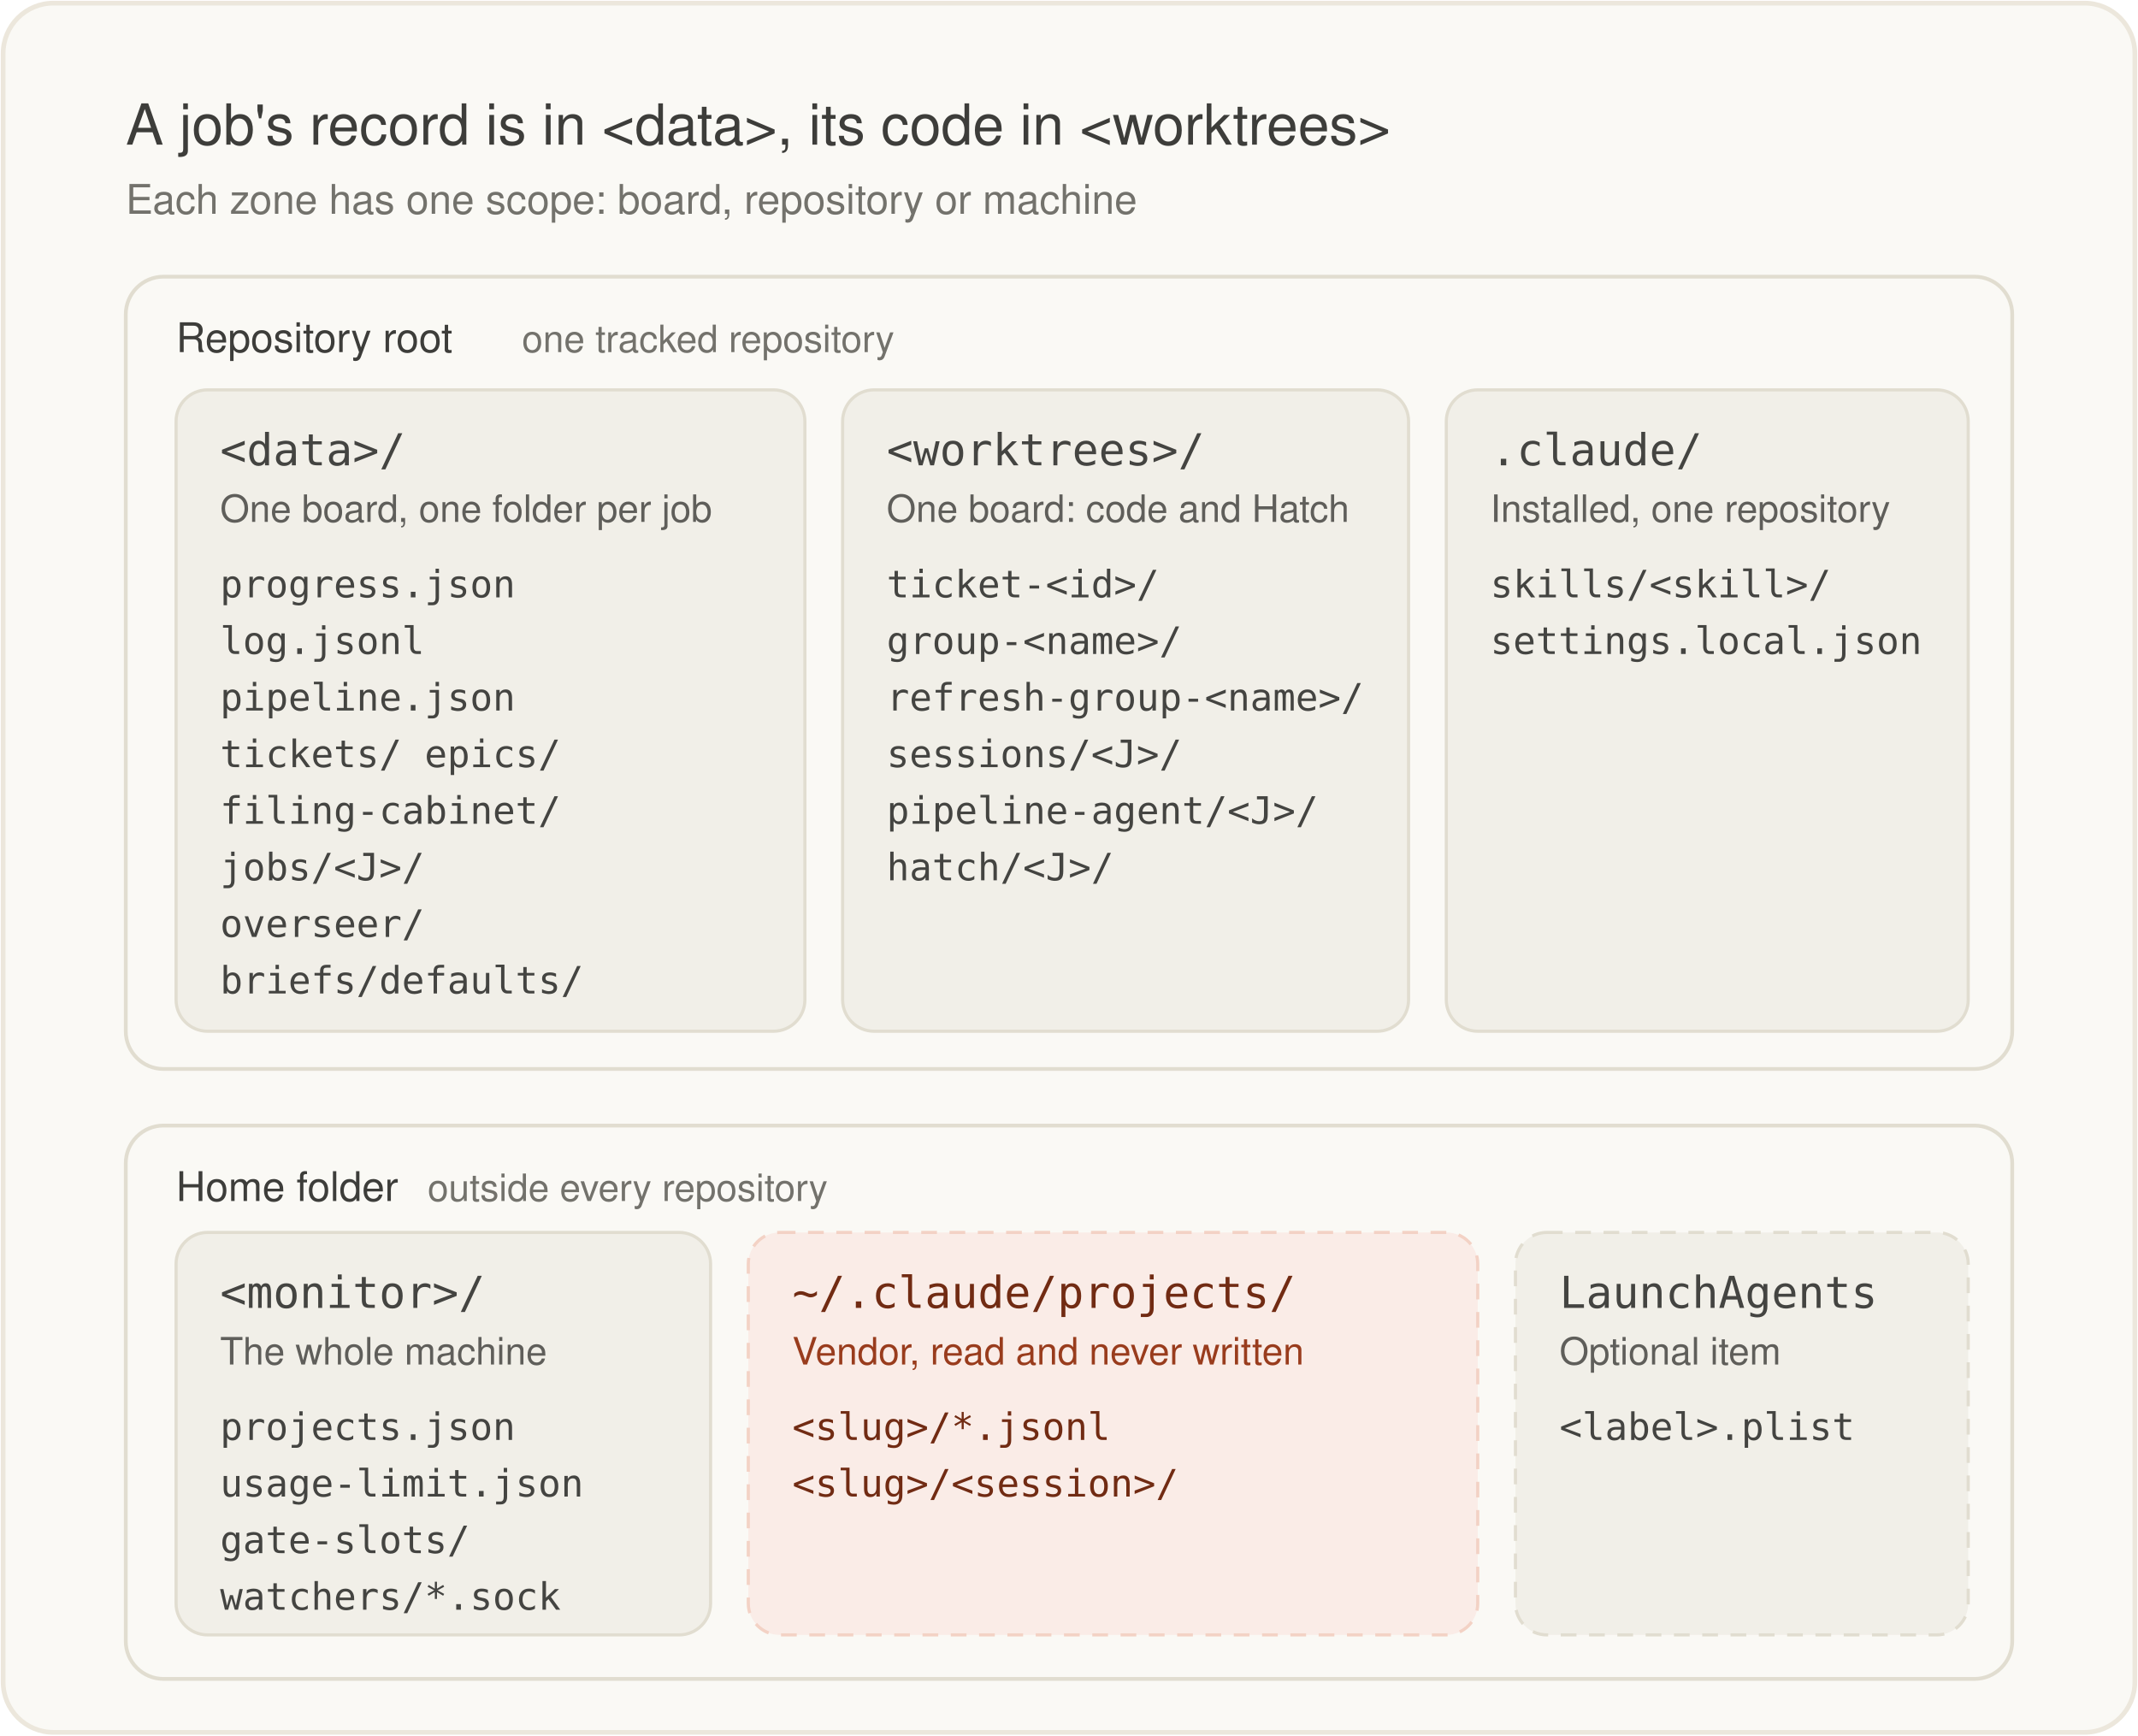
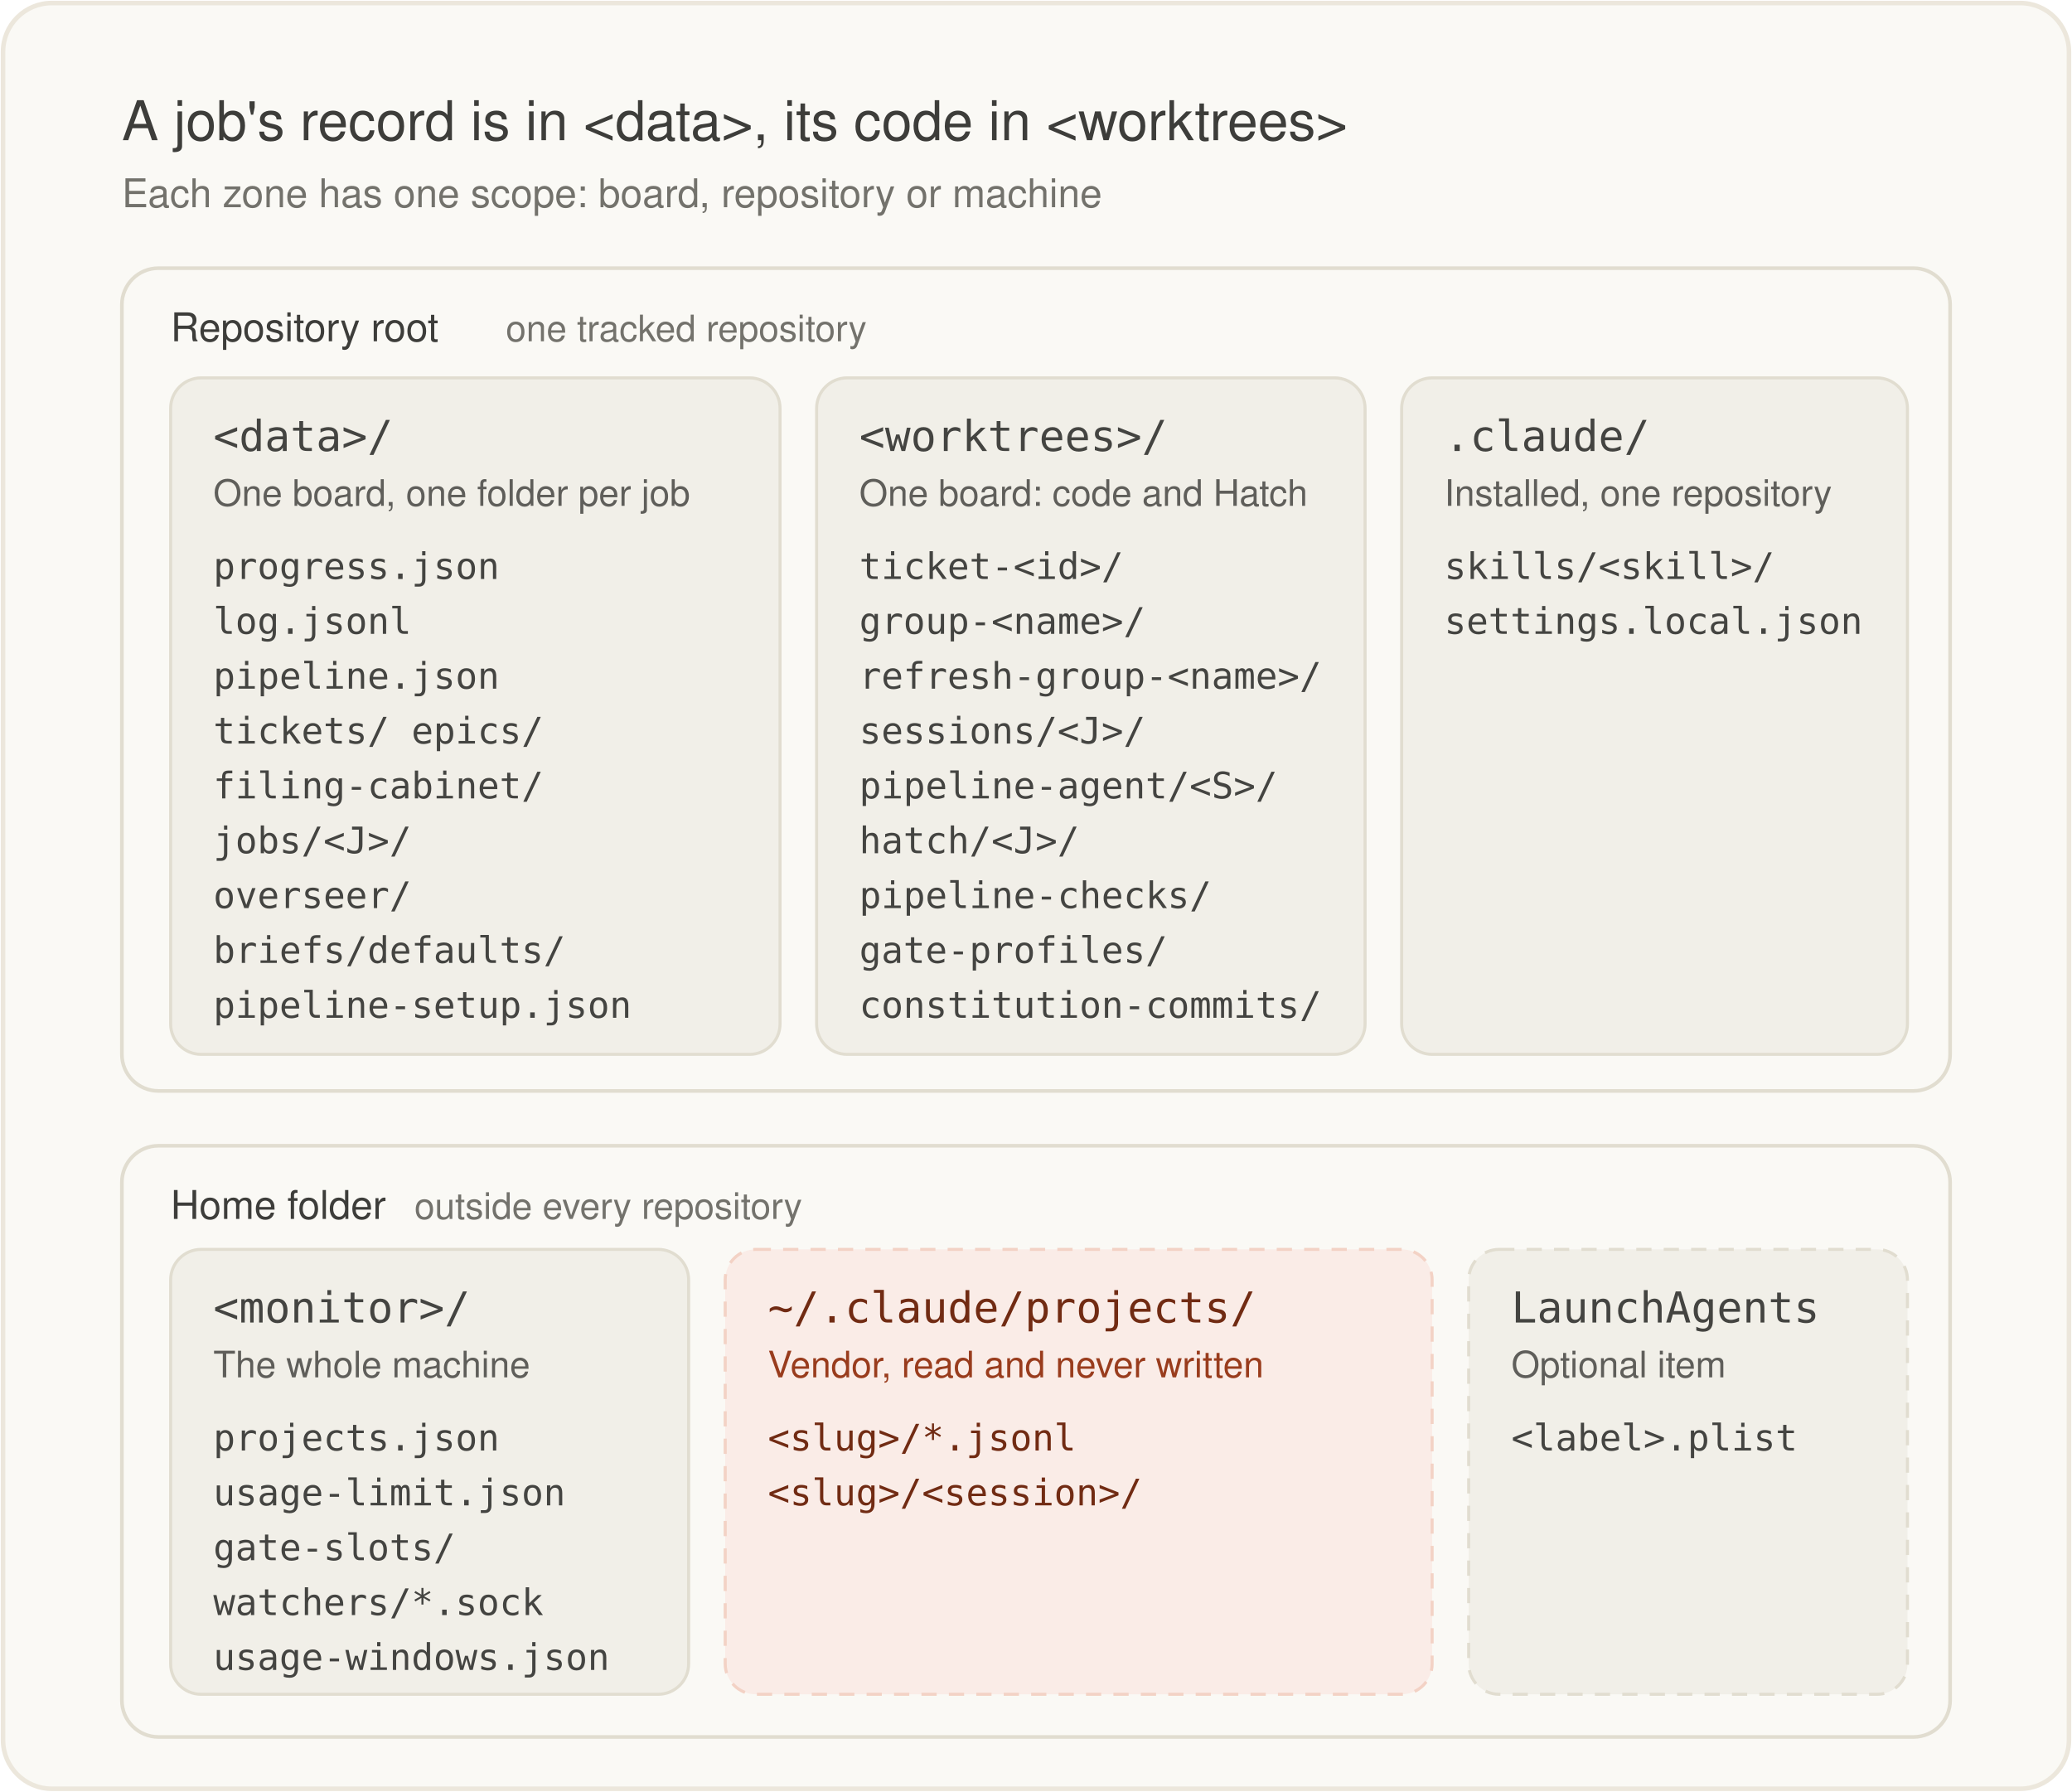
- <svg xmlns="http://www.w3.org/2000/svg" width="680" height="552" viewBox="0 0 680 552" role="img" font-family="-apple-system,BlinkMacSystemFont,'Segoe UI',Helvetica,Arial,sans-serif">
+ <svg xmlns="http://www.w3.org/2000/svg" width="680" height="588" viewBox="0 0 680 588" role="img" font-family="-apple-system,BlinkMacSystemFont,'Segoe UI',Helvetica,Arial,sans-serif">
  <defs>
    <marker id="ah" markerWidth="9" markerHeight="9" refX="6" refY="4.5" orient="auto">
      <path d="M0,0 L8,4.5 L0,9 z" fill="#73726c" />
    </marker>
  </defs>
-   <rect x="1" y="1" width="678" height="550" rx="16" fill="#FAF9F5" stroke="#ECE7DC" stroke-width="1.5" />
+   <rect x="1" y="1" width="678" height="586" rx="16" fill="#FAF9F5" stroke="#ECE7DC" stroke-width="1.5" />
  <text x="40" y="46" font-size="18" font-weight="500" fill="#3d3d3a" text-anchor="start">A job's record is in &lt;data&gt;, its code in &lt;worktrees&gt;</text>
  <text x="40" y="68" font-size="13" font-weight="400" fill="#73726c" text-anchor="start">Each zone has one scope: board, repository or machine</text>
-   <rect x="40" y="88" width="600" height="252" rx="12" fill="none" stroke="#E1DDD0" stroke-width="1.2" />
+   <rect x="40" y="88" width="600" height="270" rx="12" fill="none" stroke="#E1DDD0" stroke-width="1.2" />
  <text x="56" y="112" font-size="13" font-weight="500" fill="#3d3d3a" text-anchor="start">Repository root</text>
  <text x="166" y="112" font-size="12" font-weight="400" fill="#73726c" text-anchor="start">one tracked repository</text>
-   <rect x="56" y="124" width="200" height="204" rx="10" fill="#F1EFE8" stroke="#E1DDD0" />
+   <rect x="56" y="124" width="200" height="222" rx="10" fill="#F1EFE8" stroke="#E1DDD0" />
  <text x="70" y="148" font-size="14" font-weight="500" fill="#444441" text-anchor="start" font-family="ui-monospace,Menlo,Consolas,monospace">&lt;data&gt;/</text>
  <text x="70" y="166" font-size="12" font-weight="400" fill="#5F5E5A" text-anchor="start">One board, one folder per job</text>
  <text x="70" y="190" font-size="12" font-weight="400" fill="#444441" text-anchor="start" font-family="ui-monospace,Menlo,Consolas,monospace">progress.json</text>
  <text x="70" y="208" font-size="12" font-weight="400" fill="#444441" text-anchor="start" font-family="ui-monospace,Menlo,Consolas,monospace">log.jsonl</text>
  <text x="70" y="226" font-size="12" font-weight="400" fill="#444441" text-anchor="start" font-family="ui-monospace,Menlo,Consolas,monospace">pipeline.json</text>
  <text x="70" y="244" font-size="12" font-weight="400" fill="#444441" text-anchor="start" font-family="ui-monospace,Menlo,Consolas,monospace">tickets/  epics/</text>
  <text x="70" y="262" font-size="12" font-weight="400" fill="#444441" text-anchor="start" font-family="ui-monospace,Menlo,Consolas,monospace">filing-cabinet/</text>
  <text x="70" y="280" font-size="12" font-weight="500" fill="#444441" text-anchor="start" font-family="ui-monospace,Menlo,Consolas,monospace">jobs/&lt;J&gt;/</text>
  <text x="70" y="298" font-size="12" font-weight="400" fill="#444441" text-anchor="start" font-family="ui-monospace,Menlo,Consolas,monospace">overseer/</text>
  <text x="70" y="316" font-size="12" font-weight="400" fill="#444441" text-anchor="start" font-family="ui-monospace,Menlo,Consolas,monospace">briefs/defaults/</text>
-   <rect x="268" y="124" width="180" height="204" rx="10" fill="#F1EFE8" stroke="#E1DDD0" />
+   <rect x="268" y="124" width="180" height="222" rx="10" fill="#F1EFE8" stroke="#E1DDD0" />
  <text x="282" y="148" font-size="14" font-weight="500" fill="#444441" text-anchor="start" font-family="ui-monospace,Menlo,Consolas,monospace">&lt;worktrees&gt;/</text>
  <text x="282" y="166" font-size="12" font-weight="400" fill="#5F5E5A" text-anchor="start">One board: code and Hatch</text>
  <text x="282" y="190" font-size="12" font-weight="400" fill="#444441" text-anchor="start" font-family="ui-monospace,Menlo,Consolas,monospace">ticket-&lt;id&gt;/</text>
  <text x="282" y="208" font-size="12" font-weight="400" fill="#444441" text-anchor="start" font-family="ui-monospace,Menlo,Consolas,monospace">group-&lt;name&gt;/</text>
  <text x="282" y="226" font-size="12" font-weight="400" fill="#444441" text-anchor="start" font-family="ui-monospace,Menlo,Consolas,monospace">refresh-group-&lt;name&gt;/</text>
  <text x="282" y="244" font-size="12" font-weight="400" fill="#444441" text-anchor="start" font-family="ui-monospace,Menlo,Consolas,monospace">sessions/&lt;J&gt;/</text>
-   <text x="282" y="262" font-size="12" font-weight="400" fill="#444441" text-anchor="start" font-family="ui-monospace,Menlo,Consolas,monospace">pipeline-agent/&lt;J&gt;/</text>
+   <text x="282" y="262" font-size="12" font-weight="400" fill="#444441" text-anchor="start" font-family="ui-monospace,Menlo,Consolas,monospace">pipeline-agent/&lt;S&gt;/</text>
  <text x="282" y="280" font-size="12" font-weight="400" fill="#444441" text-anchor="start" font-family="ui-monospace,Menlo,Consolas,monospace">hatch/&lt;J&gt;/</text>
-   <rect x="460" y="124" width="166" height="204" rx="10" fill="#F1EFE8" stroke="#E1DDD0" />
+   <rect x="460" y="124" width="166" height="222" rx="10" fill="#F1EFE8" stroke="#E1DDD0" />
  <text x="474" y="148" font-size="14" font-weight="500" fill="#444441" text-anchor="start" font-family="ui-monospace,Menlo,Consolas,monospace">.claude/</text>
  <text x="474" y="166" font-size="12" font-weight="400" fill="#5F5E5A" text-anchor="start">Installed, one repository</text>
  <text x="474" y="190" font-size="12" font-weight="400" fill="#444441" text-anchor="start" font-family="ui-monospace,Menlo,Consolas,monospace">skills/&lt;skill&gt;/</text>
  <text x="474" y="208" font-size="12" font-weight="400" fill="#444441" text-anchor="start" font-family="ui-monospace,Menlo,Consolas,monospace">settings.local.json</text>
-   <rect x="40" y="358" width="600" height="176" rx="12" fill="none" stroke="#E1DDD0" stroke-width="1.2" />
-   <text x="56" y="382" font-size="13" font-weight="500" fill="#3d3d3a" text-anchor="start">Home folder</text>
-   <text x="136" y="382" font-size="12" font-weight="400" fill="#73726c" text-anchor="start">outside every repository</text>
-   <rect x="56" y="392" width="170" height="128" rx="10" fill="#F1EFE8" stroke="#E1DDD0" />
-   <text x="70" y="416" font-size="14" font-weight="500" fill="#444441" text-anchor="start" font-family="ui-monospace,Menlo,Consolas,monospace">&lt;monitor&gt;/</text>
-   <text x="70" y="434" font-size="12" font-weight="400" fill="#5F5E5A" text-anchor="start">The whole machine</text>
-   <text x="70" y="458" font-size="12" font-weight="400" fill="#444441" text-anchor="start" font-family="ui-monospace,Menlo,Consolas,monospace">projects.json</text>
-   <text x="70" y="476" font-size="12" font-weight="400" fill="#444441" text-anchor="start" font-family="ui-monospace,Menlo,Consolas,monospace">usage-limit.json</text>
-   <text x="70" y="494" font-size="12" font-weight="400" fill="#444441" text-anchor="start" font-family="ui-monospace,Menlo,Consolas,monospace">gate-slots/</text>
-   <text x="70" y="512" font-size="12" font-weight="400" fill="#444441" text-anchor="start" font-family="ui-monospace,Menlo,Consolas,monospace">watchers/*.sock</text>
-   <rect x="238" y="392" width="232" height="128" rx="10" fill="#FAECE7" stroke="#F3D2C5" stroke-dasharray="5 4" />
-   <text x="252" y="416" font-size="14" font-weight="500" fill="#712B13" text-anchor="start" font-family="ui-monospace,Menlo,Consolas,monospace">~/.claude/projects/</text>
-   <text x="252" y="434" font-size="12" font-weight="400" fill="#993C1D" text-anchor="start">Vendor, read and never written</text>
-   <text x="252" y="458" font-size="12" font-weight="400" fill="#712B13" text-anchor="start" font-family="ui-monospace,Menlo,Consolas,monospace">&lt;slug&gt;/*.jsonl</text>
-   <text x="252" y="476" font-size="12" font-weight="400" fill="#712B13" text-anchor="start" font-family="ui-monospace,Menlo,Consolas,monospace">&lt;slug&gt;/&lt;session&gt;/</text>
-   <rect x="482" y="392" width="144" height="128" rx="10" fill="#F1EFE8" stroke="#E1DDD0" stroke-dasharray="5 4" />
-   <text x="496" y="416" font-size="14" font-weight="500" fill="#444441" text-anchor="start" font-family="ui-monospace,Menlo,Consolas,monospace">LaunchAgents</text>
-   <text x="496" y="434" font-size="12" font-weight="400" fill="#5F5E5A" text-anchor="start">Optional item</text>
-   <text x="496" y="458" font-size="12" font-weight="400" fill="#444441" text-anchor="start" font-family="ui-monospace,Menlo,Consolas,monospace">&lt;label&gt;.plist</text>
+   <rect x="40" y="376" width="600" height="194" rx="12" fill="none" stroke="#E1DDD0" stroke-width="1.2" />
+   <text x="56" y="400" font-size="13" font-weight="500" fill="#3d3d3a" text-anchor="start">Home folder</text>
+   <text x="136" y="400" font-size="12" font-weight="400" fill="#73726c" text-anchor="start">outside every repository</text>
+   <rect x="56" y="410" width="170" height="146" rx="10" fill="#F1EFE8" stroke="#E1DDD0" />
+   <text x="70" y="434" font-size="14" font-weight="500" fill="#444441" text-anchor="start" font-family="ui-monospace,Menlo,Consolas,monospace">&lt;monitor&gt;/</text>
+   <text x="70" y="452" font-size="12" font-weight="400" fill="#5F5E5A" text-anchor="start">The whole machine</text>
+   <text x="70" y="476" font-size="12" font-weight="400" fill="#444441" text-anchor="start" font-family="ui-monospace,Menlo,Consolas,monospace">projects.json</text>
+   <text x="70" y="494" font-size="12" font-weight="400" fill="#444441" text-anchor="start" font-family="ui-monospace,Menlo,Consolas,monospace">usage-limit.json</text>
+   <text x="70" y="512" font-size="12" font-weight="400" fill="#444441" text-anchor="start" font-family="ui-monospace,Menlo,Consolas,monospace">gate-slots/</text>
+   <text x="70" y="530" font-size="12" font-weight="400" fill="#444441" text-anchor="start" font-family="ui-monospace,Menlo,Consolas,monospace">watchers/*.sock</text>
+   <rect x="238" y="410" width="232" height="146" rx="10" fill="#FAECE7" stroke="#F3D2C5" stroke-dasharray="5 4" />
+   <text x="252" y="434" font-size="14" font-weight="500" fill="#712B13" text-anchor="start" font-family="ui-monospace,Menlo,Consolas,monospace">~/.claude/projects/</text>
+   <text x="252" y="452" font-size="12" font-weight="400" fill="#993C1D" text-anchor="start">Vendor, read and never written</text>
+   <text x="252" y="476" font-size="12" font-weight="400" fill="#712B13" text-anchor="start" font-family="ui-monospace,Menlo,Consolas,monospace">&lt;slug&gt;/*.jsonl</text>
+   <text x="252" y="494" font-size="12" font-weight="400" fill="#712B13" text-anchor="start" font-family="ui-monospace,Menlo,Consolas,monospace">&lt;slug&gt;/&lt;session&gt;/</text>
+   <rect x="482" y="410" width="144" height="146" rx="10" fill="#F1EFE8" stroke="#E1DDD0" stroke-dasharray="5 4" />
+   <text x="496" y="434" font-size="14" font-weight="500" fill="#444441" text-anchor="start" font-family="ui-monospace,Menlo,Consolas,monospace">LaunchAgents</text>
+   <text x="496" y="452" font-size="12" font-weight="400" fill="#5F5E5A" text-anchor="start">Optional item</text>
+   <text x="496" y="476" font-size="12" font-weight="400" fill="#444441" text-anchor="start" font-family="ui-monospace,Menlo,Consolas,monospace">&lt;label&gt;.plist</text>
+   <text x="282" y="298" font-size="12" font-weight="400" fill="#444441" text-anchor="start" font-family="ui-monospace,Menlo,Consolas,monospace">pipeline-checks/</text>
+   <text x="282" y="316" font-size="12" font-weight="400" fill="#444441" text-anchor="start" font-family="ui-monospace,Menlo,Consolas,monospace">gate-profiles/</text>
+   <text x="282" y="334" font-size="12" font-weight="400" fill="#444441" text-anchor="start" font-family="ui-monospace,Menlo,Consolas,monospace">constitution-commits/</text>
+   <text x="70" y="334" font-size="12" font-weight="400" fill="#444441" text-anchor="start" font-family="ui-monospace,Menlo,Consolas,monospace">pipeline-setup.json</text>
+   <text x="70" y="548" font-size="12" font-weight="400" fill="#444441" text-anchor="start" font-family="ui-monospace,Menlo,Consolas,monospace">usage-windows.json</text>
</svg>
